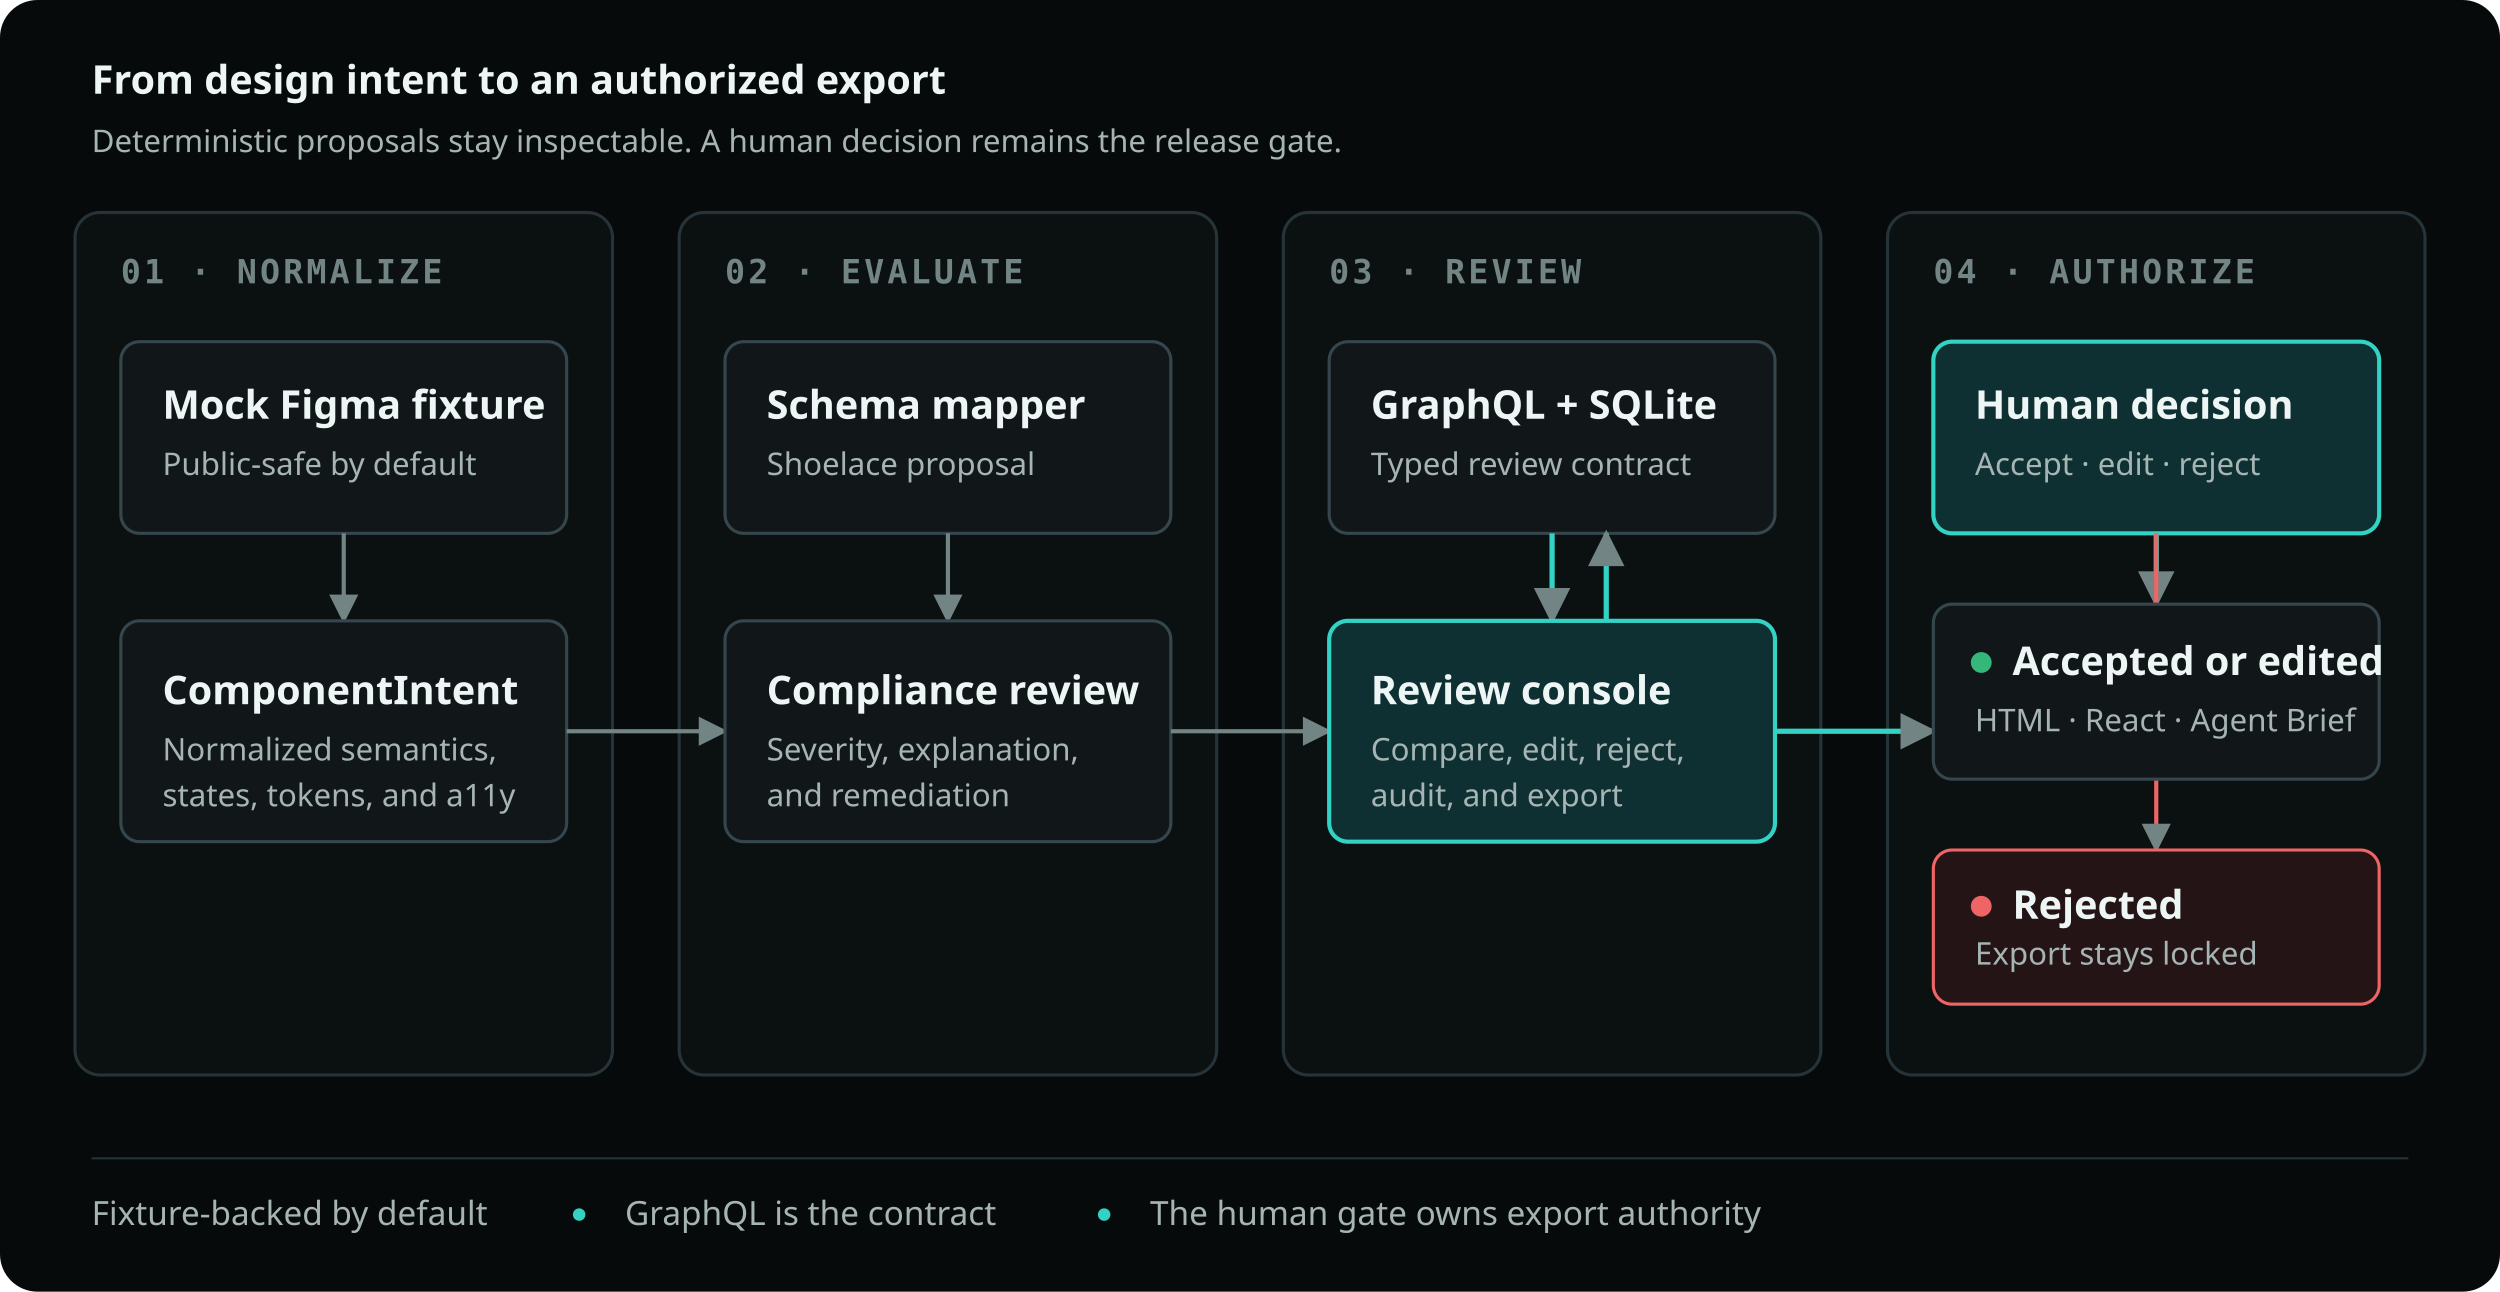
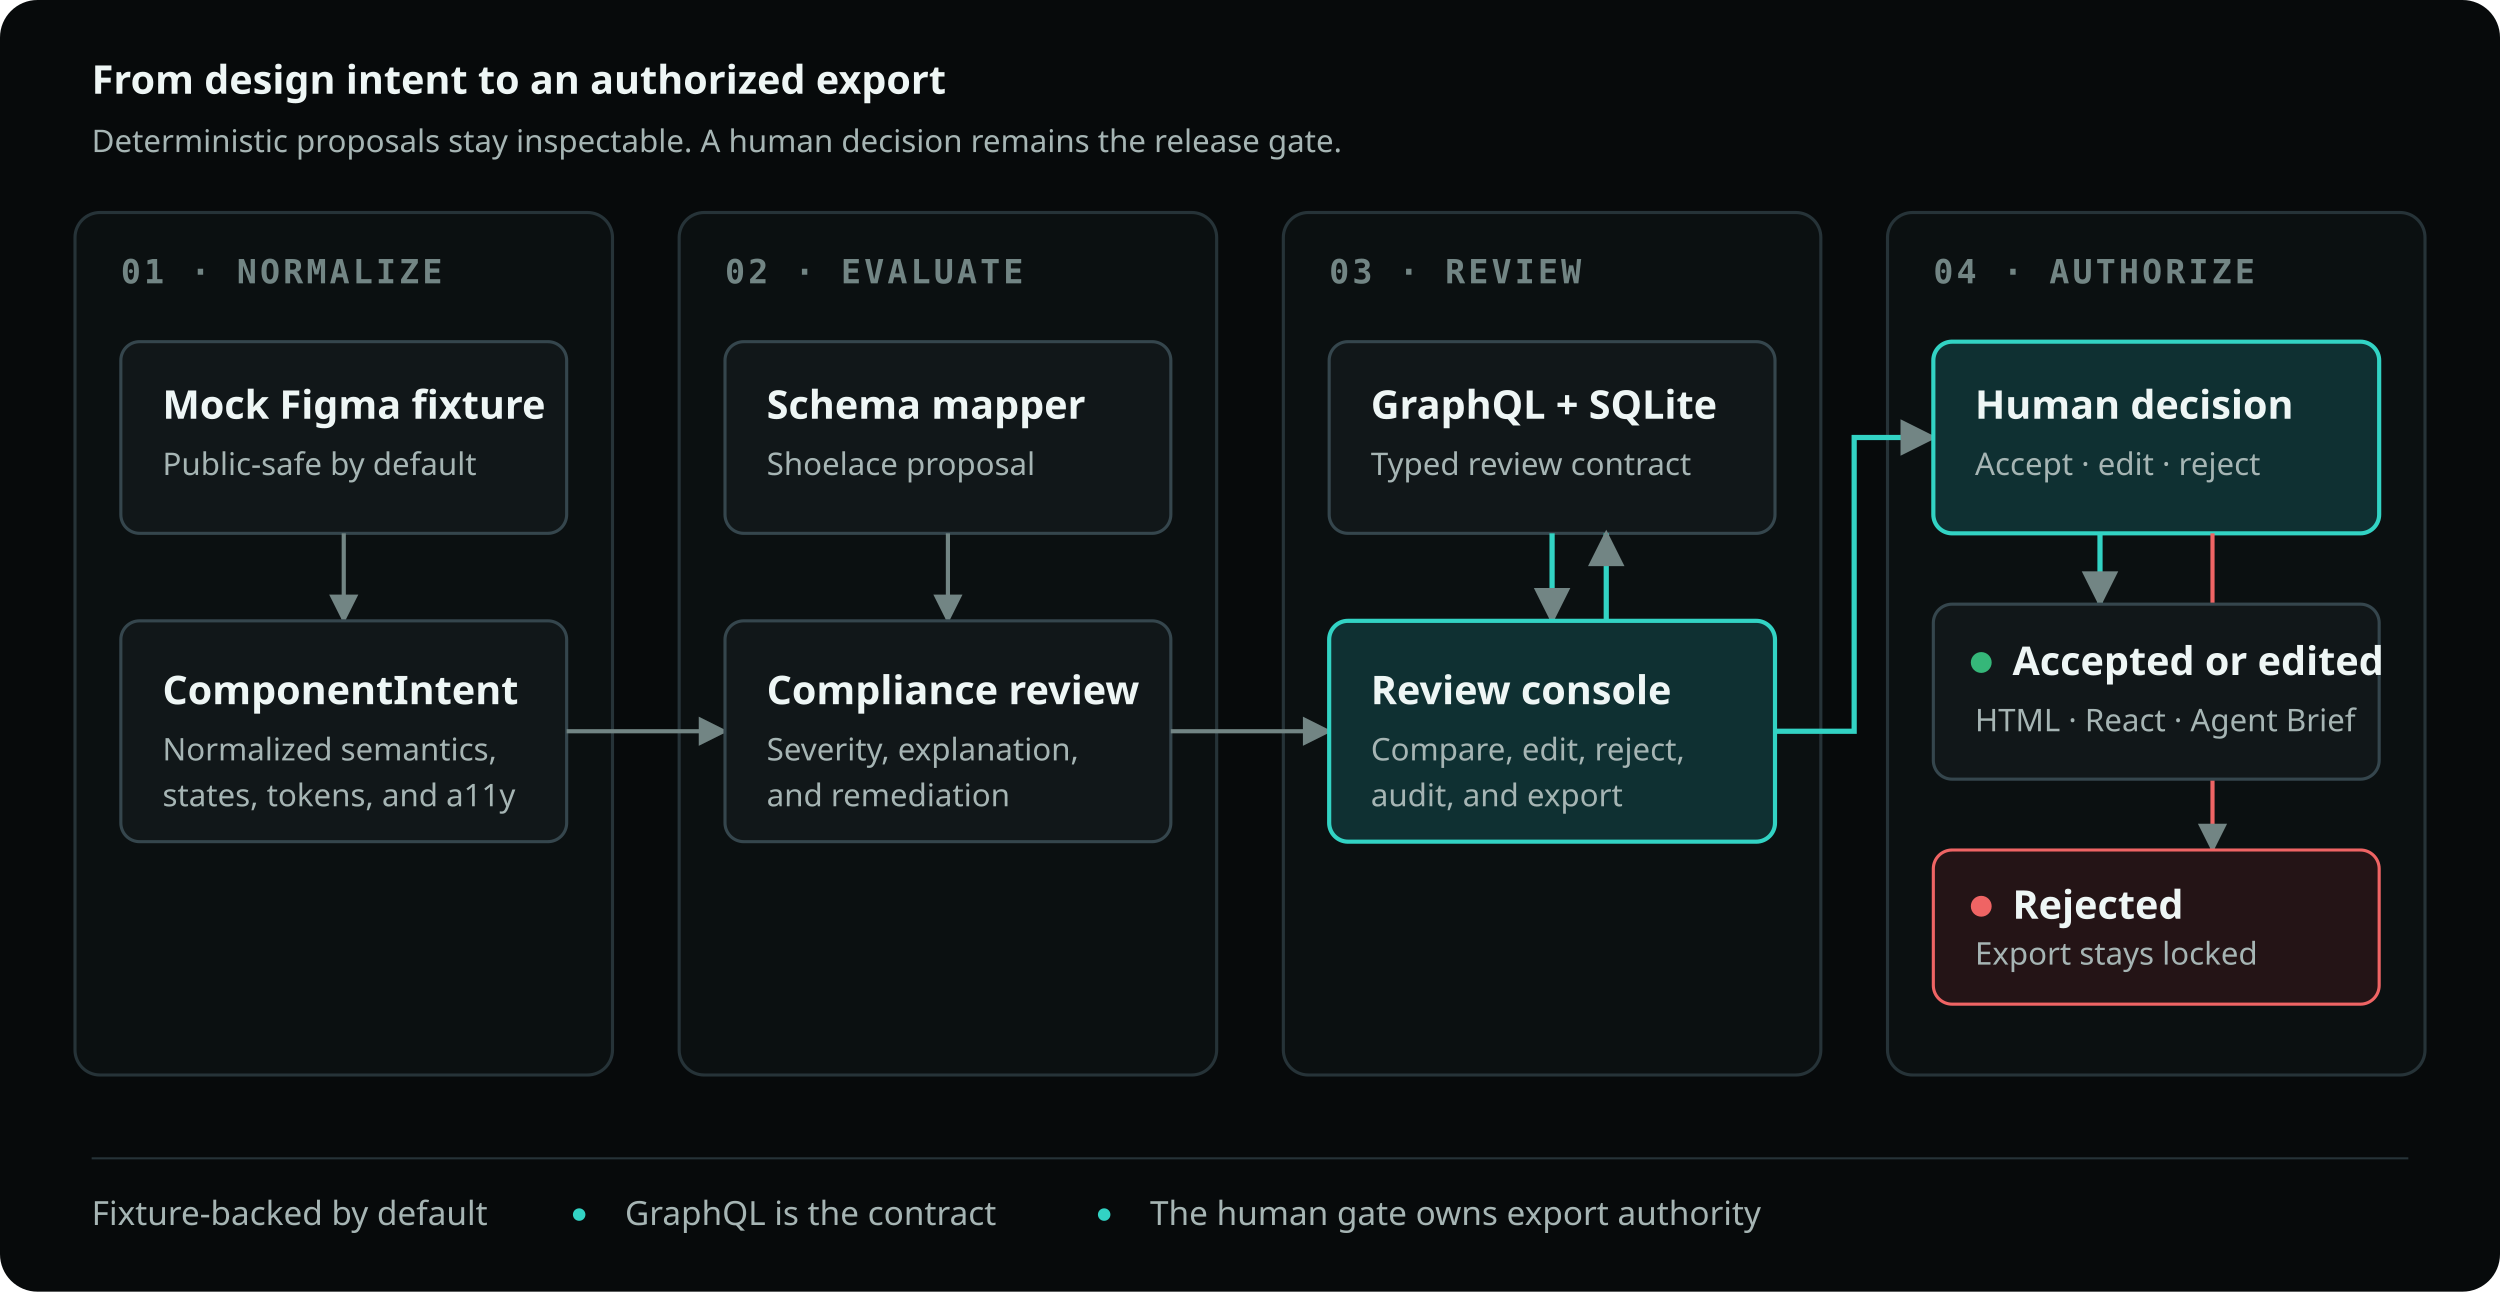
<svg xmlns="http://www.w3.org/2000/svg" width="1200" height="620" viewBox="0 0 1200 620" role="img" aria-labelledby="title description">
  <defs>
    <marker id="arrow" viewBox="0 0 10 10" refX="9" refY="5" markerWidth="7" markerHeight="7" orient="auto-start-reverse">
      <path d="M 0 0 L 10 5 L 0 10 z" fill="#728584" />
    </marker>
    <style>
      .stage { fill: #0b1011; stroke: #263338; stroke-width: 1.5; }
      .node { fill: #111719; stroke: #35464d; stroke-width: 1.5; }
      .node-accent { fill: #0f3032; stroke: #32d3c4; stroke-width: 2; }
      .node-danger { fill: #241416; stroke: #ef6464; stroke-width: 1.5; }
      .stage-label { fill: #728584; font: 600 16px ui-monospace, SFMono-Regular, Menlo, monospace; letter-spacing: 1.5px; }
      .node-title { fill: #eef6f5; font: 600 19px ui-sans-serif, system-ui, sans-serif; }
      .node-detail { fill: #a6b5b4; font: 400 15px ui-sans-serif, system-ui, sans-serif; }
      .accent { fill: #63e5da; }
      .danger { fill: #ef6464; }
      .connector { fill: none; stroke: #728584; stroke-width: 2; marker-end: url(#arrow); }
      .connector-accent { fill: none; stroke: #32d3c4; stroke-width: 2.5; marker-end: url(#arrow); }
      .connector-danger { fill: none; stroke: #ef6464; stroke-width: 2; marker-end: url(#arrow); }
      .footer { fill: #a6b5b4; font: 500 16px ui-sans-serif, system-ui, sans-serif; }
    </style>
  </defs>
  <rect width="1200" height="620" rx="18" fill="#070a0b" />
  <text x="44" y="45" class="node-title" font-size="24">From design intent to an authorized export</text>
  <text x="44" y="73" class="node-detail">Deterministic proposals stay inspectable. A human decision remains the release gate.</text>
  <rect x="36" y="102" width="258" height="414" rx="12" class="stage" />
  <rect x="326" y="102" width="258" height="414" rx="12" class="stage" />
  <rect x="616" y="102" width="258" height="414" rx="12" class="stage" />
  <rect x="906" y="102" width="258" height="414" rx="12" class="stage" />
  <text x="58" y="136" class="stage-label">01 · NORMALIZE</text>
  <text x="348" y="136" class="stage-label">02 · EVALUATE</text>
  <text x="638" y="136" class="stage-label">03 · REVIEW</text>
  <text x="928" y="136" class="stage-label">04 · AUTHORIZE</text>
  <rect x="58" y="164" width="214" height="92" rx="9" class="node" />
  <text x="78" y="201" class="node-title">Mock Figma fixture</text>
  <text x="78" y="228" class="node-detail">Public-safe by default</text>
  <path d="M165 256 V298" class="connector" />
  <rect x="58" y="298" width="214" height="106" rx="9" class="node" />
  <text x="78" y="338" class="node-title">ComponentIntent</text>
  <text x="78" y="365" class="node-detail">Normalized semantics,</text>
  <text x="78" y="387" class="node-detail">states, tokens, and a11y</text>
  <path d="M272 351 H348" class="connector" />
  <rect x="348" y="164" width="214" height="92" rx="9" class="node" />
  <text x="368" y="201" class="node-title">Schema mapper</text>
  <text x="368" y="228" class="node-detail">Shoelace proposal</text>
  <path d="M455 256 V298" class="connector" />
  <rect x="348" y="298" width="214" height="106" rx="9" class="node" />
  <text x="368" y="338" class="node-title">Compliance review</text>
  <text x="368" y="365" class="node-detail">Severity, explanation,</text>
  <text x="368" y="387" class="node-detail">and remediation</text>
  <path d="M562 351 H638" class="connector" />
  <rect x="638" y="164" width="214" height="92" rx="9" class="node" />
  <text x="658" y="201" class="node-title">GraphQL + SQLite</text>
  <text x="658" y="228" class="node-detail">Typed review contract</text>
  <path d="M745 256 V298" class="connector-accent" />
  <path d="M771 298 V256" class="connector-accent" />
  <rect x="638" y="298" width="214" height="106" rx="9" class="node-accent" />
  <text x="658" y="338" class="node-title">Review console</text>
  <text x="658" y="365" class="node-detail">Compare, edit, reject,</text>
  <text x="658" y="387" class="node-detail">audit, and export</text>
-   <path d="M852 351 H928" class="connector-accent" />
+   <path d="M852 351 H890 V210 H928" class="connector-accent" />
  <rect x="928" y="164" width="214" height="92" rx="9" class="node-accent" />
  <text x="948" y="201" class="node-title">Human decision</text>
  <text x="948" y="228" class="node-detail">Accept · edit · reject</text>
-   <path d="M1035 256 V290" class="connector-accent" />
-   <path d="M1035 256 V408" class="connector-danger" />
+   <path d="M1008 256 V290" class="connector-accent" />
+   <path d="M1062 256 V408" class="connector-danger" />
  <rect x="928" y="290" width="214" height="84" rx="9" class="node" />
  <circle cx="951" cy="318" r="5" fill="#35b779" />
  <text x="966" y="324" class="node-title">Accepted or edited</text>
  <text x="948" y="351" class="node-detail">HTML · React · Agent Brief</text>
  <rect x="928" y="408" width="214" height="74" rx="9" class="node-danger" />
  <circle cx="951" cy="435" r="5" fill="#ef6464" />
  <text x="966" y="441" class="node-title">Rejected</text>
  <text x="948" y="463" class="node-detail">Export stays locked</text>
  <line x1="44" y1="556" x2="1156" y2="556" stroke="#263338" stroke-width="1" />
  <text x="44" y="588" class="footer">Fixture-backed by default</text>
  <circle cx="278" cy="583" r="3" fill="#32d3c4" />
  <text x="300" y="588" class="footer">GraphQL is the contract</text>
  <circle cx="530" cy="583" r="3" fill="#32d3c4" />
  <text x="552" y="588" class="footer">The human gate owns export authority</text>
</svg>
